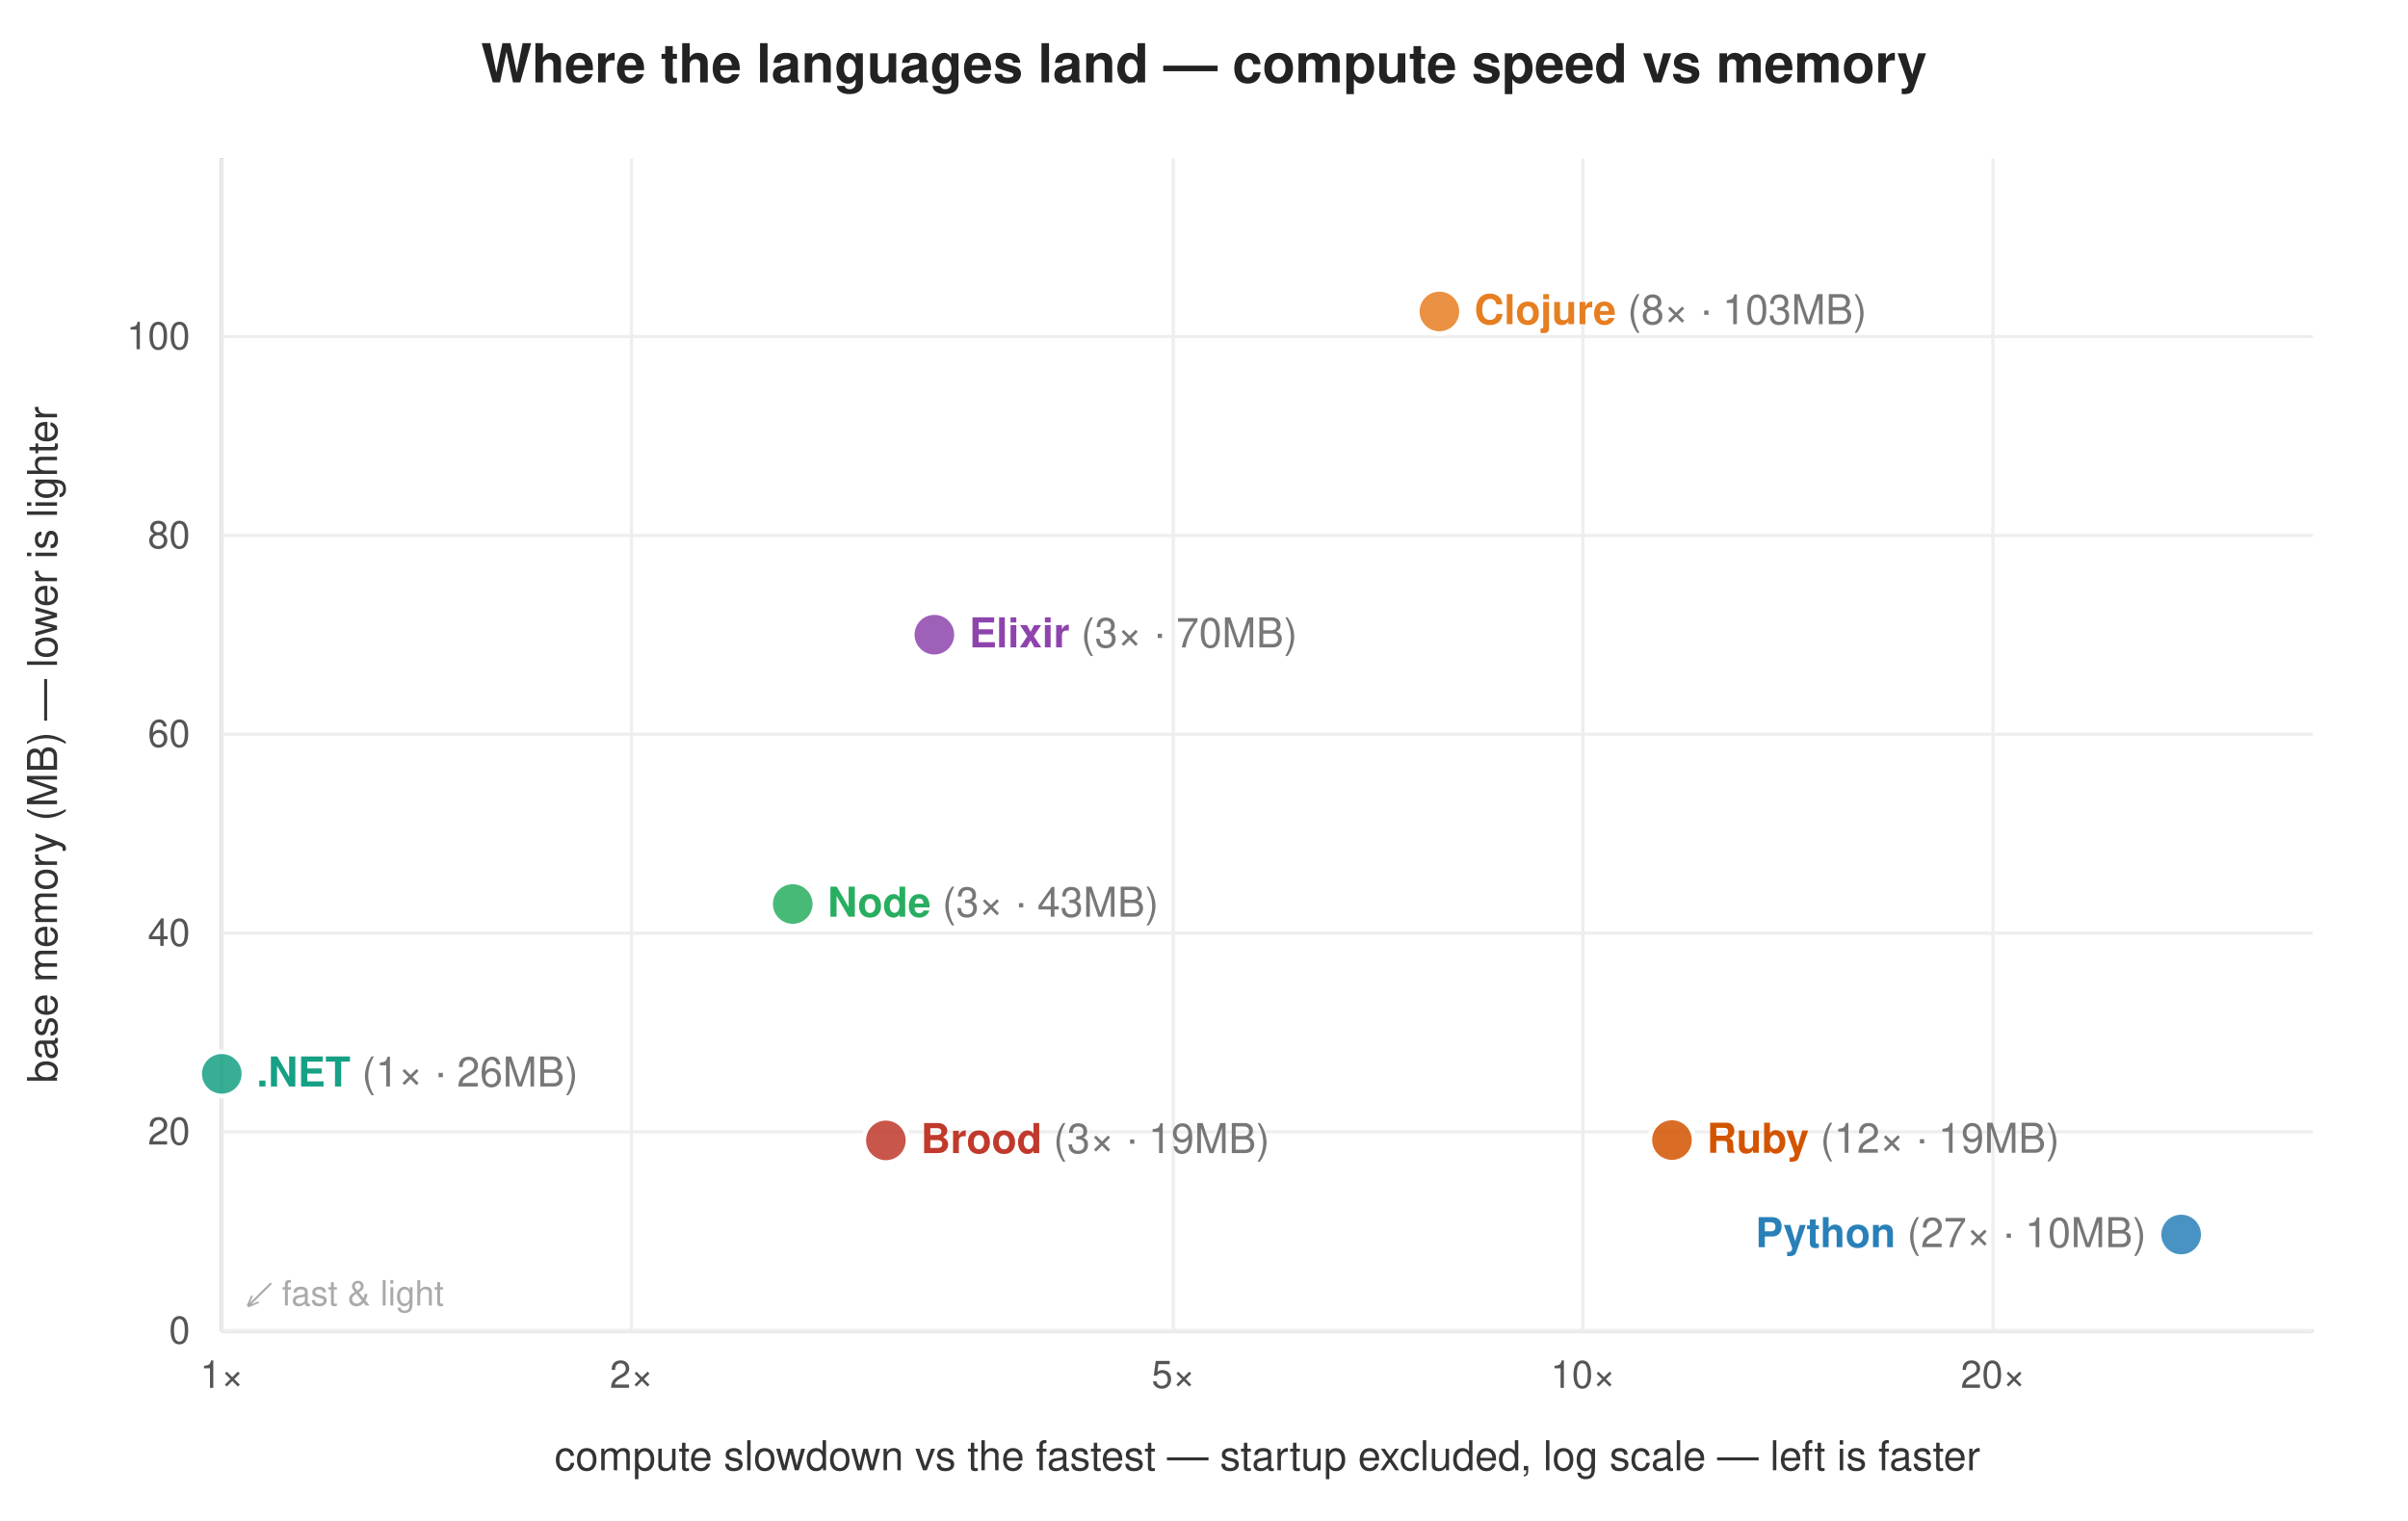
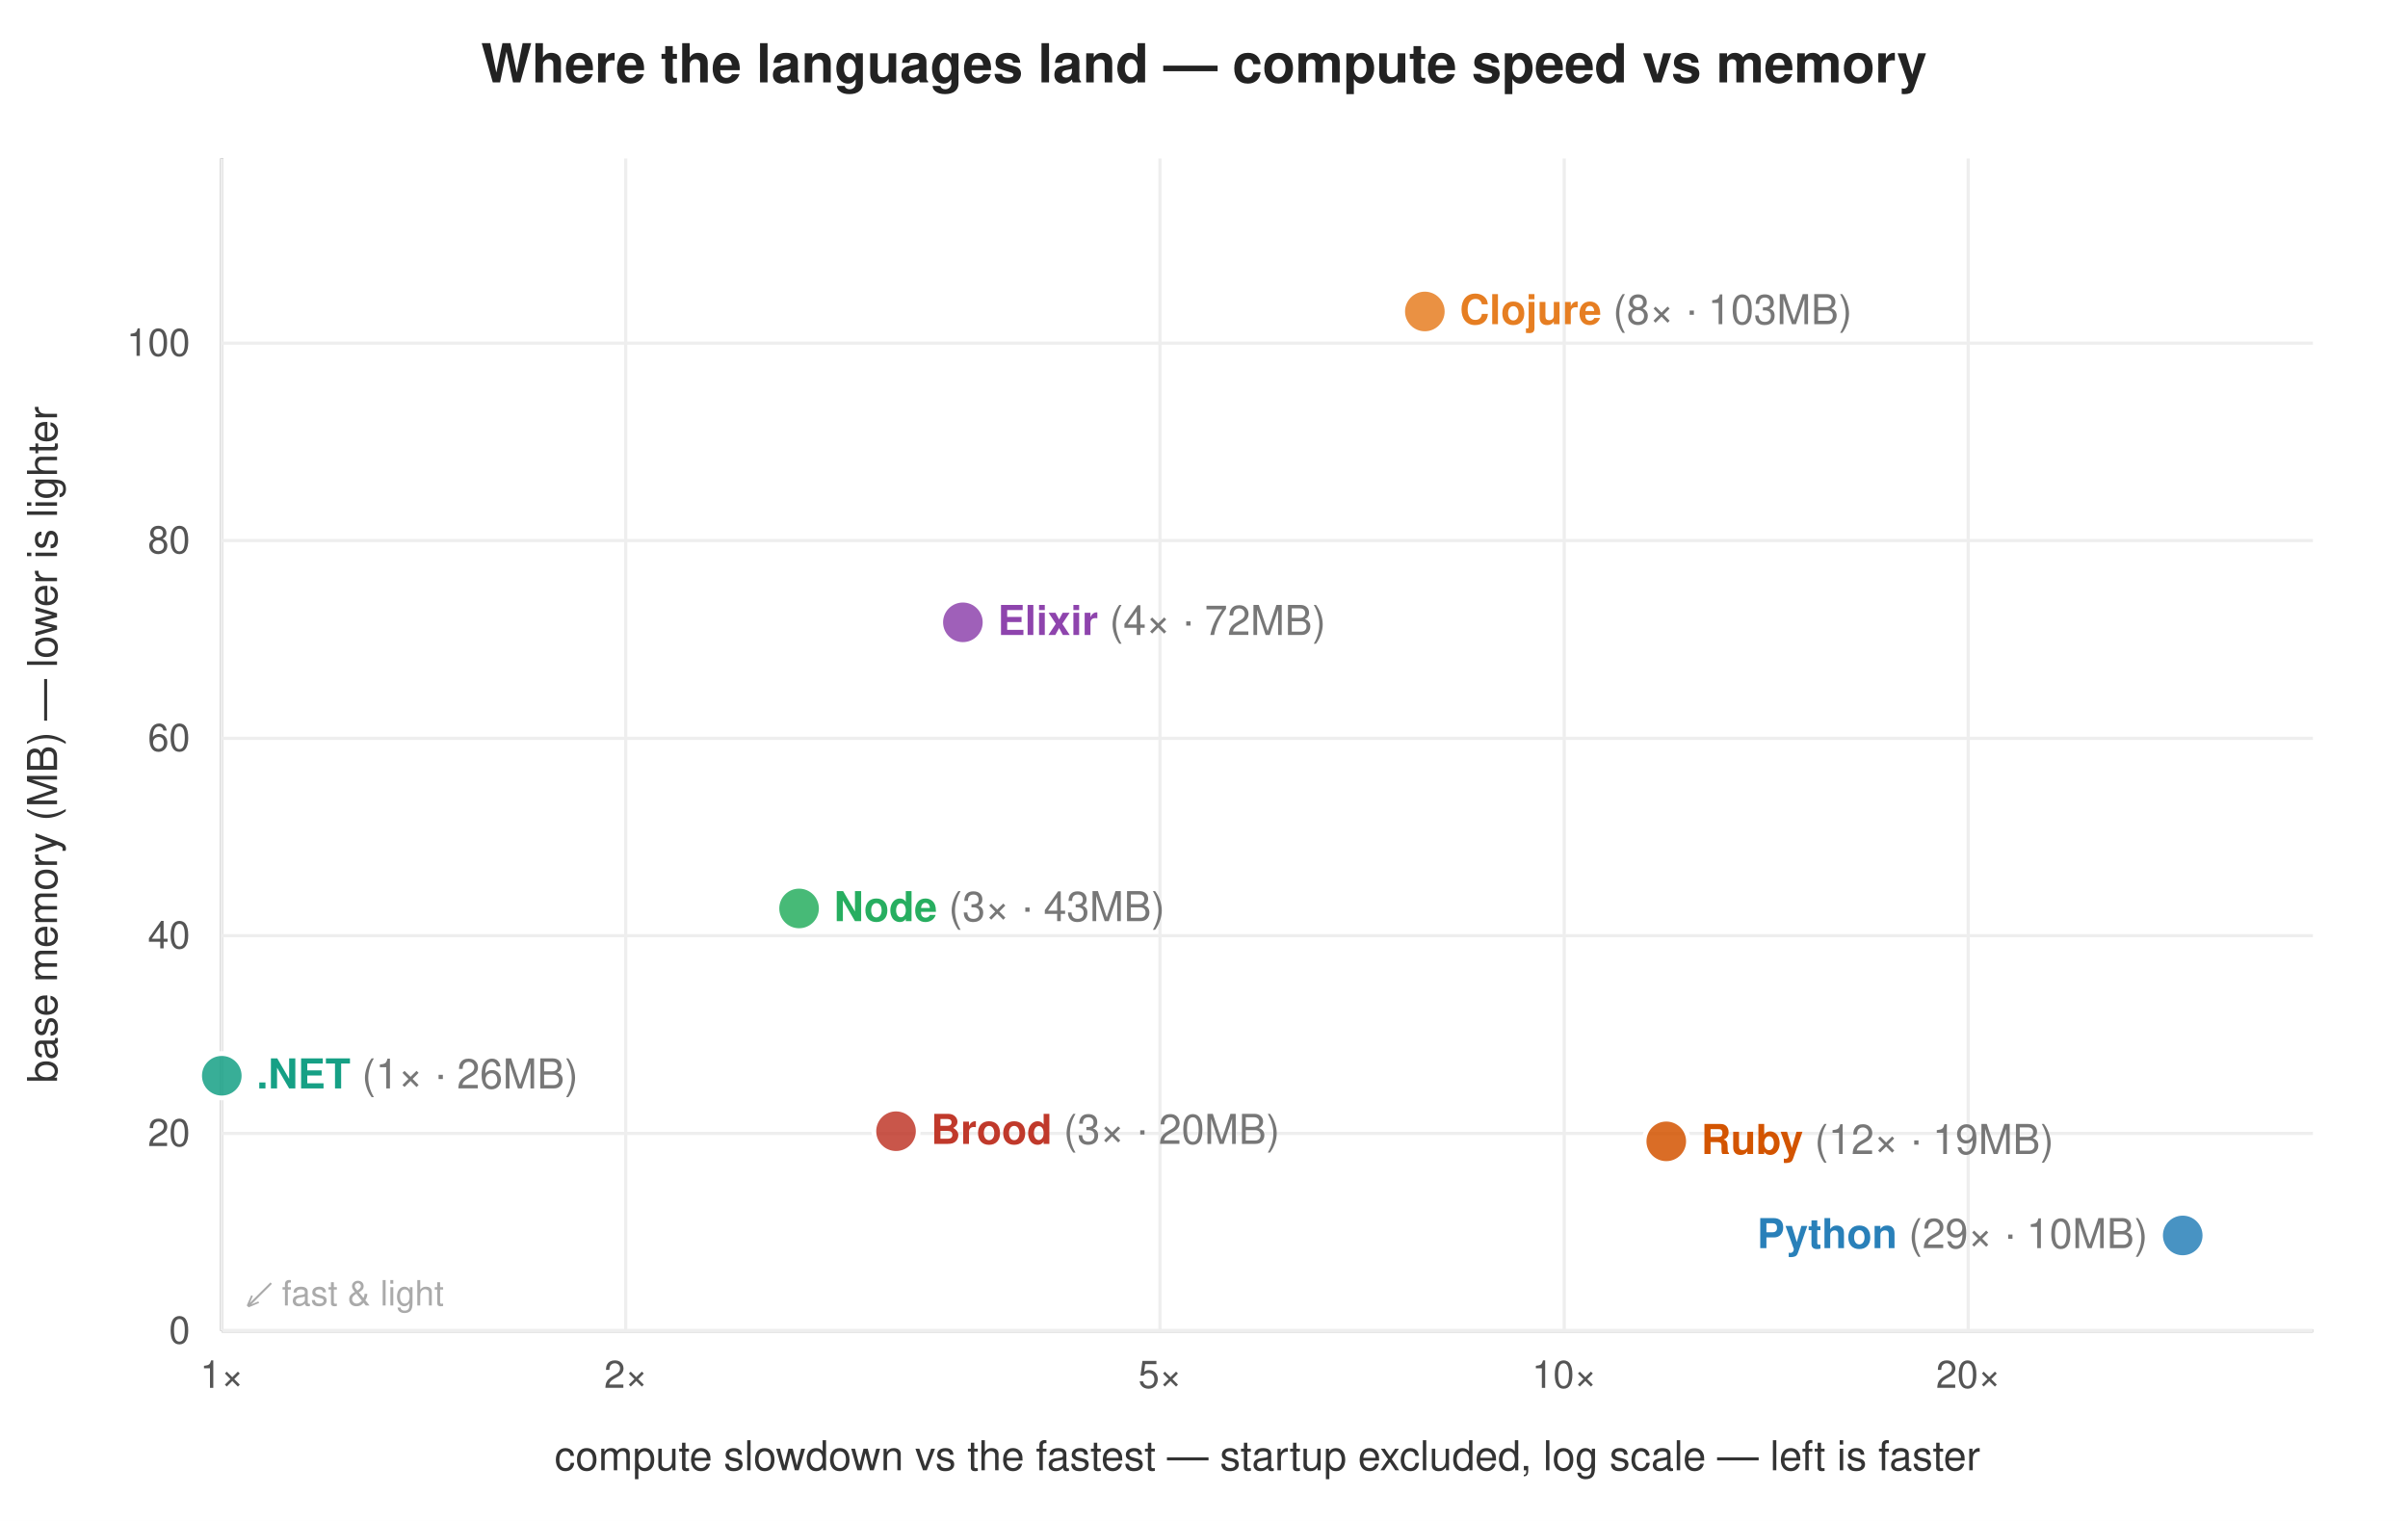
<svg xmlns="http://www.w3.org/2000/svg" width="760" height="480" viewBox="0 0 760 480" font-family="system-ui,Segoe UI,Helvetica,Arial,sans-serif">
  <rect width="760" height="480" fill="#ffffff" />
  <text x="380.0" y="26" text-anchor="middle" font-size="17" font-weight="700" fill="#222">Where the languages land — compute speed vs memory</text>
  <line x1="70" y1="420" x2="730" y2="420" stroke="#888" stroke-width="1" />
  <line x1="70" y1="50" x2="70" y2="420" stroke="#888" stroke-width="1" />
  <line x1="70.0" y1="50" x2="70.0" y2="420" stroke="#eee" stroke-width="1" />
  <text x="70.0" y="438" text-anchor="middle" font-size="12" fill="#555">1×</text>
-   <line x1="199.3" y1="50" x2="199.3" y2="420" stroke="#eee" stroke-width="1" />
-   <text x="199.3" y="438" text-anchor="middle" font-size="12" fill="#555">2×</text>
-   <line x1="370.3" y1="50" x2="370.3" y2="420" stroke="#eee" stroke-width="1" />
-   <text x="370.3" y="438" text-anchor="middle" font-size="12" fill="#555">5×</text>
-   <line x1="499.6" y1="50" x2="499.6" y2="420" stroke="#eee" stroke-width="1" />
-   <text x="499.6" y="438" text-anchor="middle" font-size="12" fill="#555">10×</text>
-   <line x1="629.0" y1="50" x2="629.0" y2="420" stroke="#eee" stroke-width="1" />
-   <text x="629.0" y="438" text-anchor="middle" font-size="12" fill="#555">20×</text>
+   <line x1="197.5" y1="50" x2="197.5" y2="420" stroke="#eee" stroke-width="1" />
+   <text x="197.5" y="438" text-anchor="middle" font-size="12" fill="#555">2×</text>
+   <line x1="366.1" y1="50" x2="366.1" y2="420" stroke="#eee" stroke-width="1" />
+   <text x="366.1" y="438" text-anchor="middle" font-size="12" fill="#555">5×</text>
+   <line x1="493.7" y1="50" x2="493.7" y2="420" stroke="#eee" stroke-width="1" />
+   <text x="493.7" y="438" text-anchor="middle" font-size="12" fill="#555">10×</text>
+   <line x1="621.2" y1="50" x2="621.2" y2="420" stroke="#eee" stroke-width="1" />
+   <text x="621.2" y="438" text-anchor="middle" font-size="12" fill="#555">20×</text>
  <line x1="70" y1="420.0" x2="730" y2="420.0" stroke="#eee" stroke-width="1" />
  <text x="60" y="424.0" text-anchor="end" font-size="12" fill="#555">0</text>
-   <line x1="70" y1="357.2" x2="730" y2="357.2" stroke="#eee" stroke-width="1" />
-   <text x="60" y="361.2" text-anchor="end" font-size="12" fill="#555">20</text>
-   <line x1="70" y1="294.5" x2="730" y2="294.5" stroke="#eee" stroke-width="1" />
-   <text x="60" y="298.5" text-anchor="end" font-size="12" fill="#555">40</text>
-   <line x1="70" y1="231.7" x2="730" y2="231.7" stroke="#eee" stroke-width="1" />
-   <text x="60" y="235.7" text-anchor="end" font-size="12" fill="#555">60</text>
-   <line x1="70" y1="169.0" x2="730" y2="169.0" stroke="#eee" stroke-width="1" />
-   <text x="60" y="173.0" text-anchor="end" font-size="12" fill="#555">80</text>
-   <line x1="70" y1="106.2" x2="730" y2="106.2" stroke="#eee" stroke-width="1" />
-   <text x="60" y="110.2" text-anchor="end" font-size="12" fill="#555">100</text>
+   <line x1="70" y1="357.7" x2="730" y2="357.7" stroke="#eee" stroke-width="1" />
+   <text x="60" y="361.7" text-anchor="end" font-size="12" fill="#555">20</text>
+   <line x1="70" y1="295.3" x2="730" y2="295.3" stroke="#eee" stroke-width="1" />
+   <text x="60" y="299.3" text-anchor="end" font-size="12" fill="#555">40</text>
+   <line x1="70" y1="233.0" x2="730" y2="233.0" stroke="#eee" stroke-width="1" />
+   <text x="60" y="237.0" text-anchor="end" font-size="12" fill="#555">60</text>
+   <line x1="70" y1="170.6" x2="730" y2="170.6" stroke="#eee" stroke-width="1" />
+   <text x="60" y="174.6" text-anchor="end" font-size="12" fill="#555">80</text>
+   <line x1="70" y1="108.3" x2="730" y2="108.3" stroke="#eee" stroke-width="1" />
+   <text x="60" y="112.3" text-anchor="end" font-size="12" fill="#555">100</text>
  <text x="400.0" y="464" text-anchor="middle" font-size="13" fill="#333">compute slowdown vs the fastest — startup excluded, log scale — left is faster</text>
  <text x="18" y="235.0" text-anchor="middle" font-size="13" fill="#333" transform="rotate(-90 18 235.0)">base memory (MB) — lower is lighter</text>
  <text x="78" y="412" font-size="11" fill="#aaa">↙ fast &amp; light</text>
-   <circle cx="688.4" cy="389.6" r="7" fill="#2980b9" fill-opacity="0.85" stroke="#fff" stroke-width="1.5" />
-   <text x="677.4" y="393.6" text-anchor="end" font-size="13" font-weight="600" fill="#2980b9">Python <tspan font-weight="400" fill="#777">(27× · 10MB)</tspan>
+   <circle cx="688.9" cy="389.9" r="7" fill="#2980b9" fill-opacity="0.85" stroke="#fff" stroke-width="1.5" />
+   <text x="677.9" y="393.9" text-anchor="end" font-size="13" font-weight="600" fill="#2980b9">Python <tspan font-weight="400" fill="#777">(29× · 10MB)</tspan>
  </text>
-   <circle cx="279.6" cy="359.9" r="7" fill="#c0392b" fill-opacity="0.85" stroke="#fff" stroke-width="1.5" />
-   <text x="290.6" y="363.9" text-anchor="start" font-size="13" font-weight="600" fill="#c0392b">Brood <tspan font-weight="400" fill="#777">(3× · 19MB)</tspan>
+   <circle cx="525.9" cy="360.2" r="7" fill="#d35400" fill-opacity="0.85" stroke="#fff" stroke-width="1.5" />
+   <text x="536.9" y="364.2" text-anchor="start" font-size="13" font-weight="600" fill="#d35400">Ruby <tspan font-weight="400" fill="#777">(12× · 19MB)</tspan>
  </text>
-   <circle cx="527.7" cy="359.8" r="7" fill="#d35400" fill-opacity="0.85" stroke="#fff" stroke-width="1.5" />
-   <text x="538.7" y="363.8" text-anchor="start" font-size="13" font-weight="600" fill="#d35400">Ruby <tspan font-weight="400" fill="#777">(12× · 19MB)</tspan>
+   <circle cx="282.8" cy="357.0" r="7" fill="#c0392b" fill-opacity="0.85" stroke="#fff" stroke-width="1.5" />
+   <text x="293.8" y="361.0" text-anchor="start" font-size="13" font-weight="600" fill="#c0392b">Brood <tspan font-weight="400" fill="#777">(3× · 20MB)</tspan>
  </text>
-   <circle cx="70.0" cy="338.9" r="7" fill="#16a085" fill-opacity="0.85" stroke="#fff" stroke-width="1.5" />
-   <text x="81.0" y="342.9" text-anchor="start" font-size="13" font-weight="600" fill="#16a085">.NET <tspan font-weight="400" fill="#777">(1× · 26MB)</tspan>
+   <circle cx="70.0" cy="339.5" r="7" fill="#16a085" fill-opacity="0.85" stroke="#fff" stroke-width="1.5" />
+   <text x="81.0" y="343.5" text-anchor="start" font-size="13" font-weight="600" fill="#16a085">.NET <tspan font-weight="400" fill="#777">(1× · 26MB)</tspan>
  </text>
-   <circle cx="250.2" cy="285.3" r="7" fill="#27ae60" fill-opacity="0.85" stroke="#fff" stroke-width="1.5" />
-   <text x="261.2" y="289.3" text-anchor="start" font-size="13" font-weight="600" fill="#27ae60">Node <tspan font-weight="400" fill="#777">(3× · 43MB)</tspan>
+   <circle cx="252.2" cy="286.7" r="7" fill="#27ae60" fill-opacity="0.85" stroke="#fff" stroke-width="1.5" />
+   <text x="263.2" y="290.7" text-anchor="start" font-size="13" font-weight="600" fill="#27ae60">Node <tspan font-weight="400" fill="#777">(3× · 43MB)</tspan>
  </text>
-   <circle cx="294.9" cy="200.3" r="7" fill="#8e44ad" fill-opacity="0.85" stroke="#fff" stroke-width="1.5" />
-   <text x="305.9" y="204.3" text-anchor="start" font-size="13" font-weight="600" fill="#8e44ad">Elixir <tspan font-weight="400" fill="#777">(3× · 70MB)</tspan>
+   <circle cx="303.9" cy="196.4" r="7" fill="#8e44ad" fill-opacity="0.85" stroke="#fff" stroke-width="1.5" />
+   <text x="314.9" y="200.4" text-anchor="start" font-size="13" font-weight="600" fill="#8e44ad">Elixir <tspan font-weight="400" fill="#777">(4× · 72MB)</tspan>
  </text>
-   <circle cx="454.3" cy="98.3" r="7" fill="#e67e22" fill-opacity="0.85" stroke="#fff" stroke-width="1.5" />
-   <text x="465.3" y="102.3" text-anchor="start" font-size="13" font-weight="600" fill="#e67e22">Clojure <tspan font-weight="400" fill="#777">(8× · 103MB)</tspan>
+   <circle cx="449.7" cy="98.3" r="7" fill="#e67e22" fill-opacity="0.85" stroke="#fff" stroke-width="1.5" />
+   <text x="460.7" y="102.3" text-anchor="start" font-size="13" font-weight="600" fill="#e67e22">Clojure <tspan font-weight="400" fill="#777">(8× · 103MB)</tspan>
  </text>
</svg>
